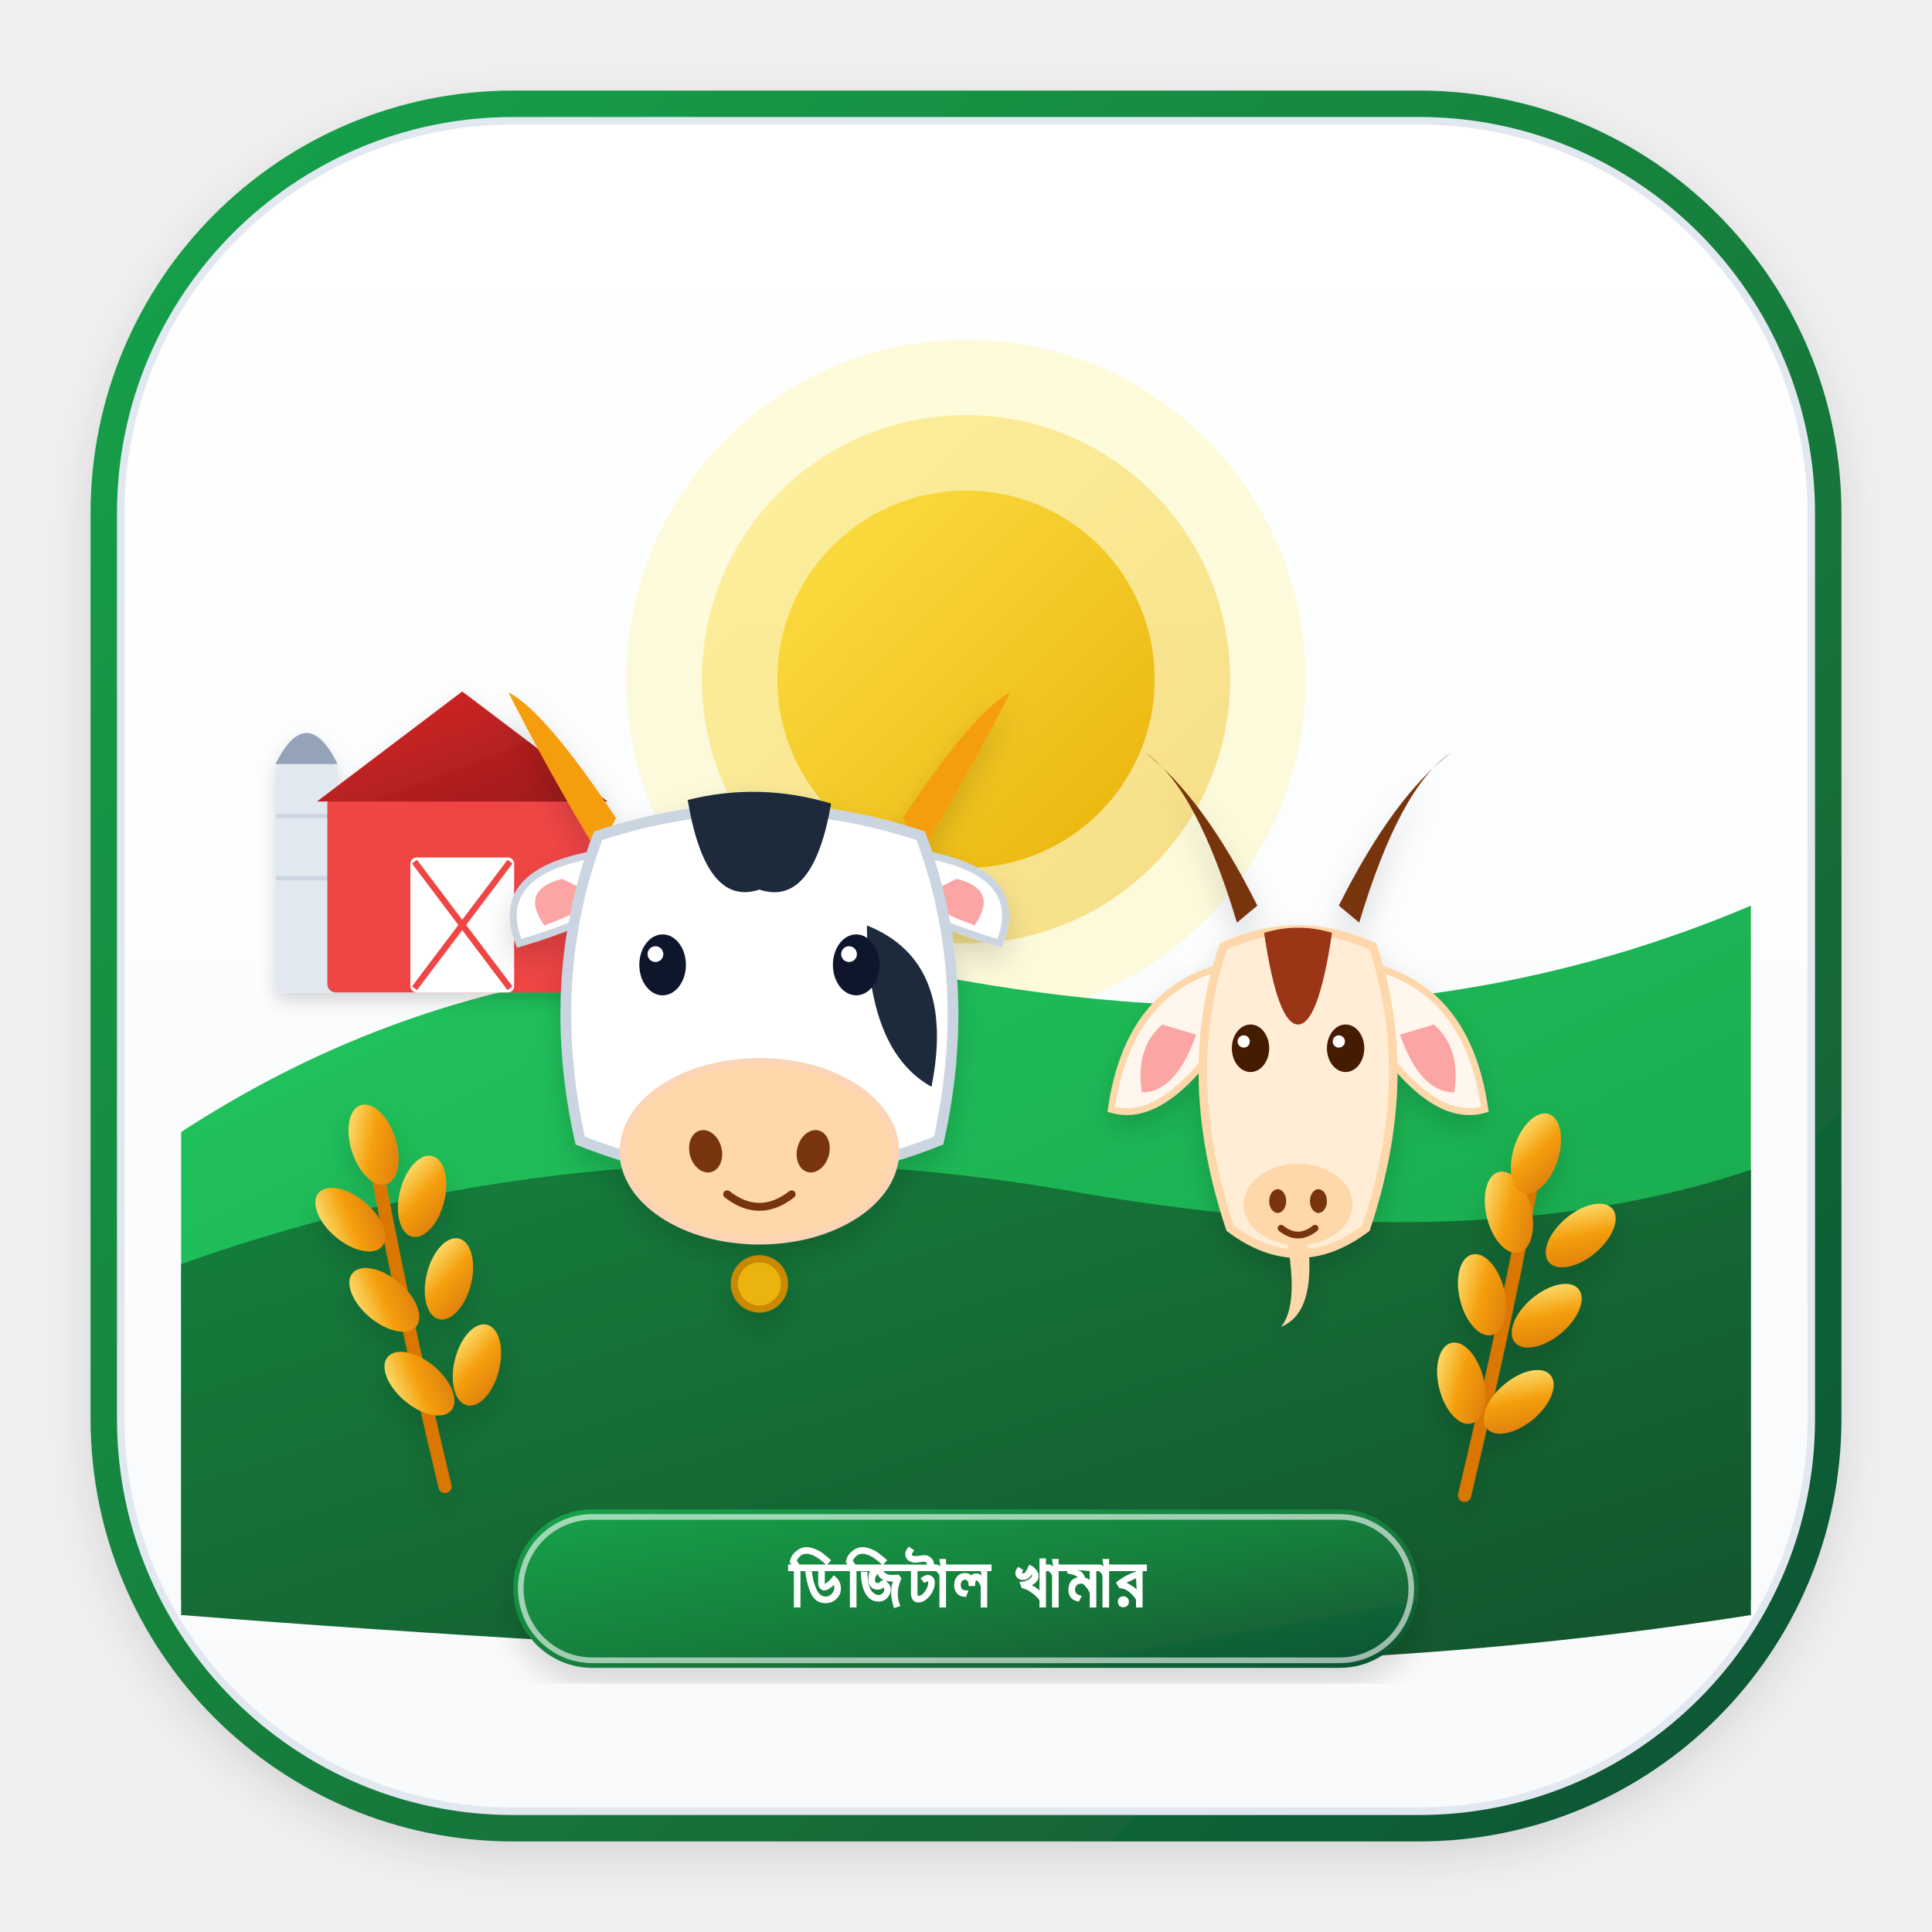
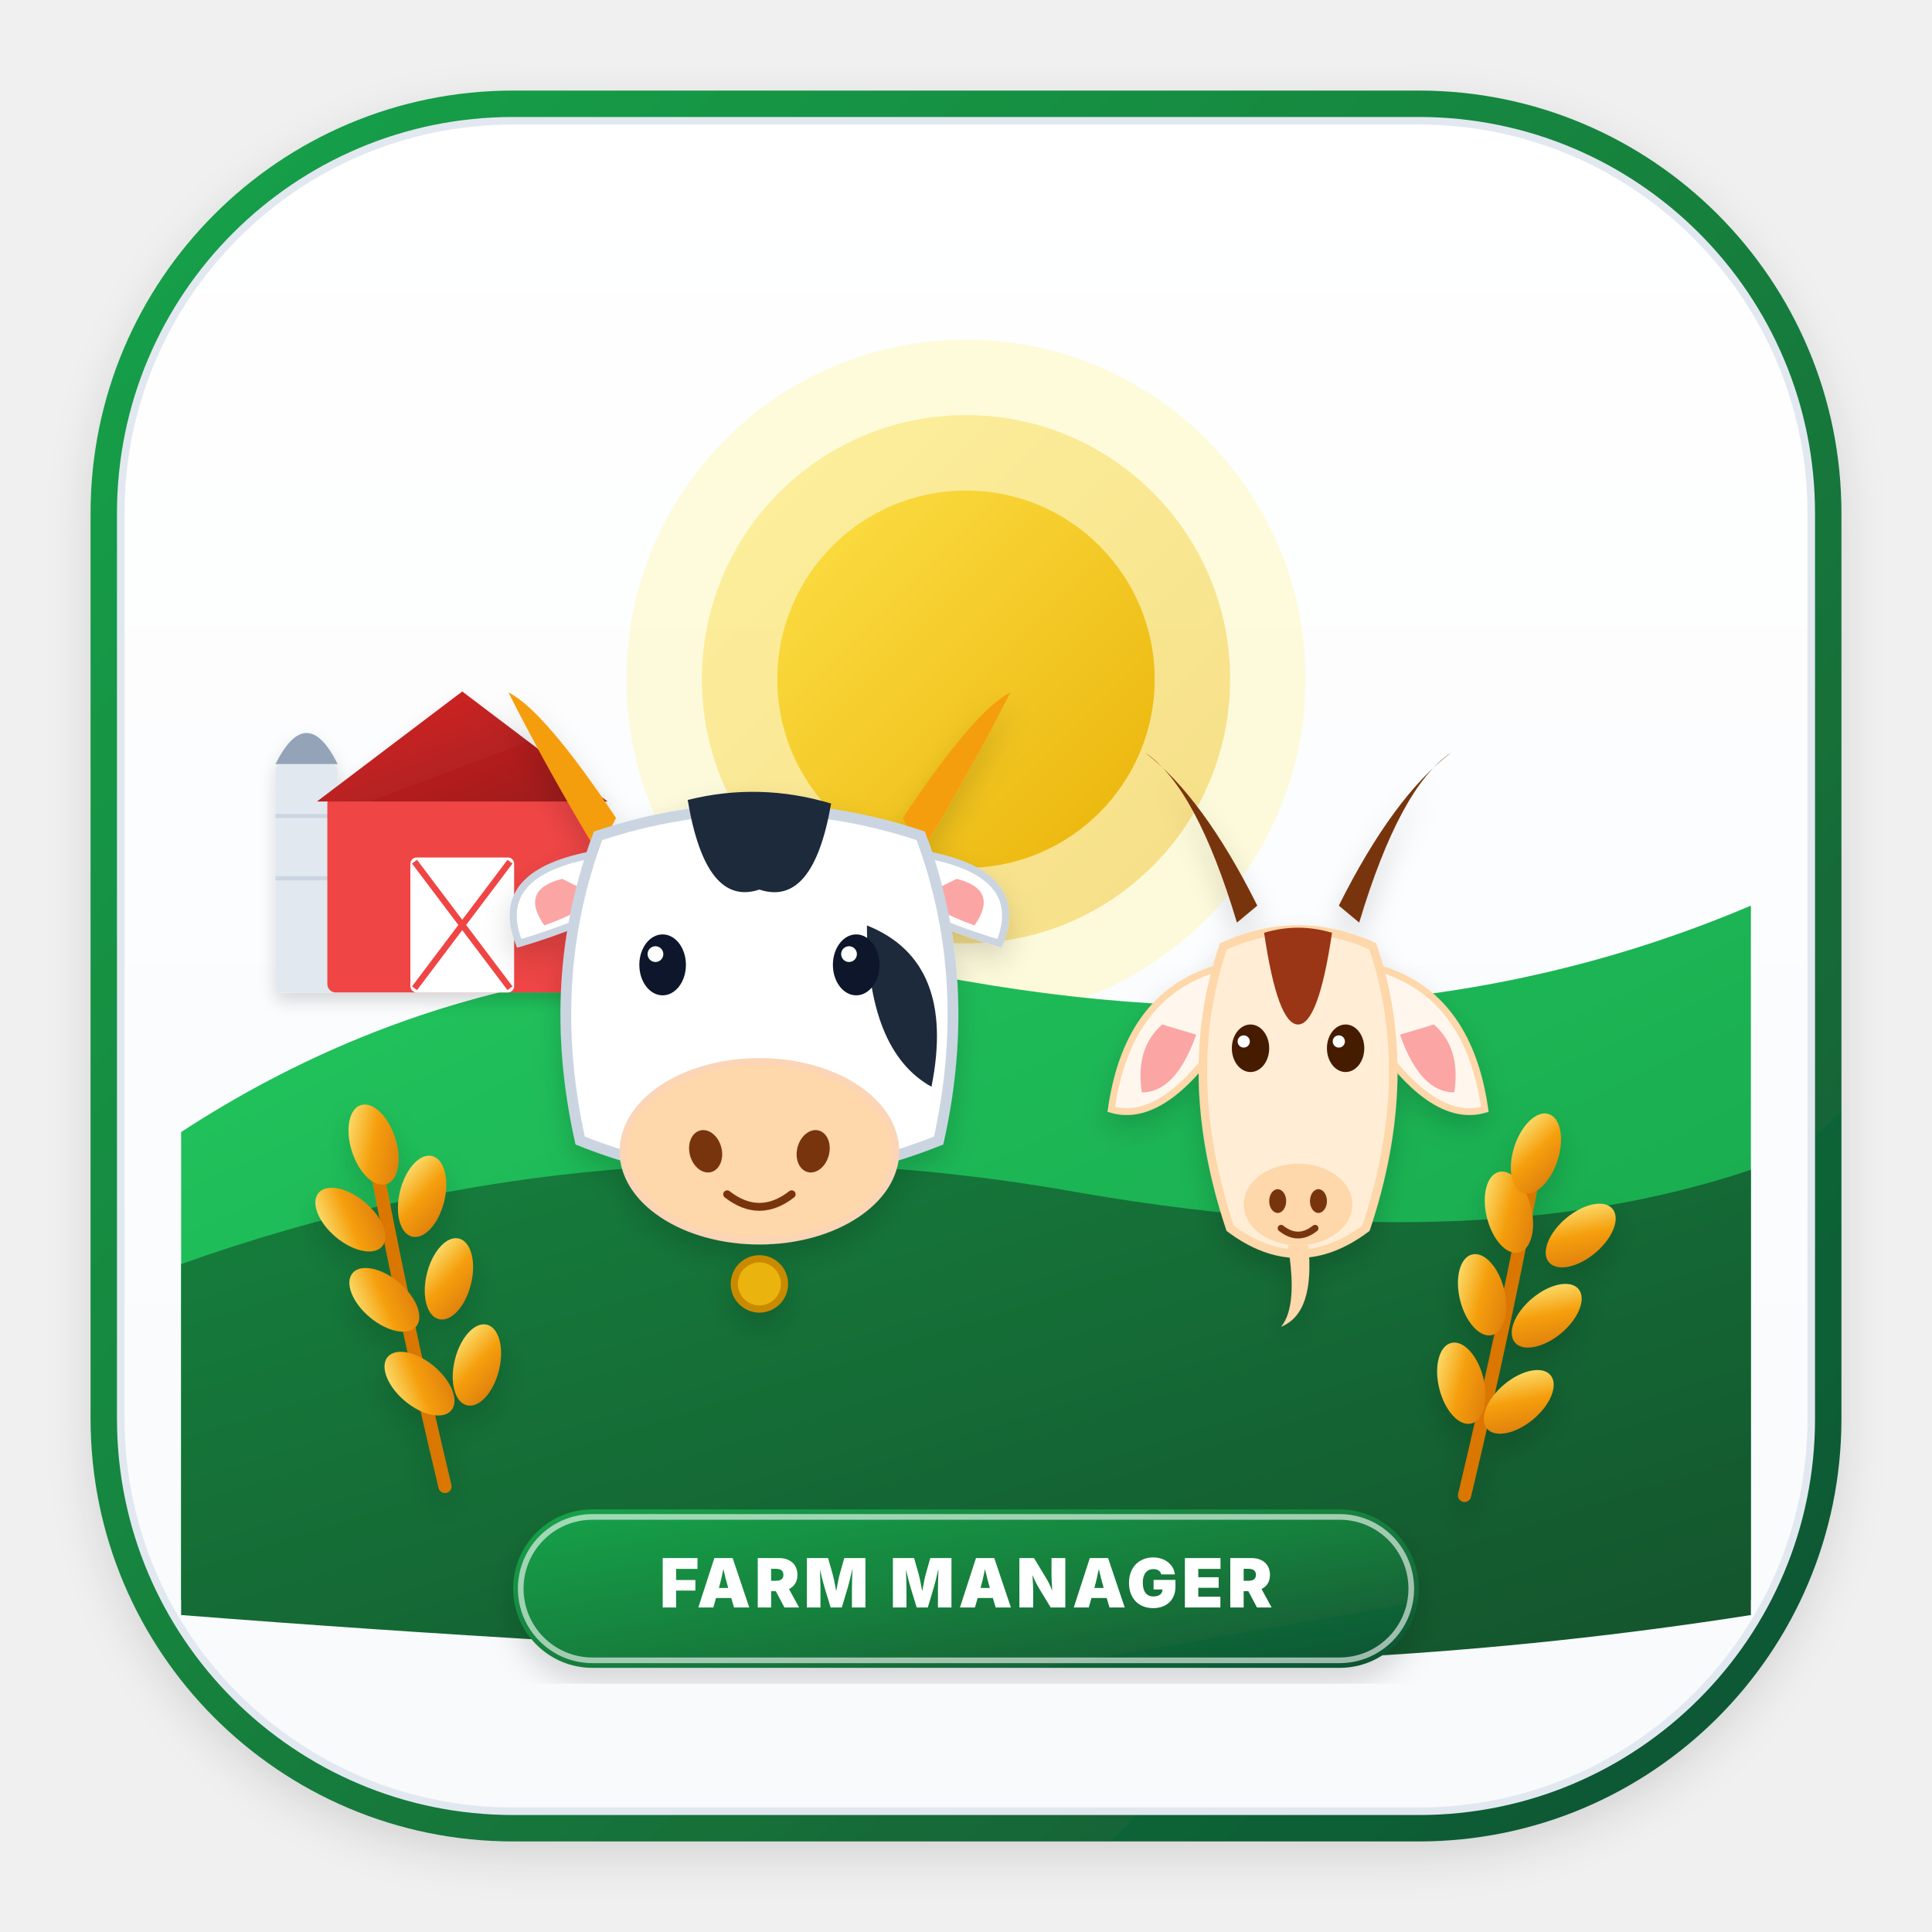
<svg xmlns="http://www.w3.org/2000/svg" width="512" height="512" viewBox="0 0 512 512">
  <defs>
    <linearGradient id="cardGrad" x1="0%" y1="0%" x2="0%" y2="100%">
      <stop offset="0%" stop-color="#ffffff" />
      <stop offset="100%" stop-color="#f8fafc" />
    </linearGradient>
    <linearGradient id="rimGrad" x1="0%" y1="0%" x2="100%" y2="100%">
      <stop offset="0%" stop-color="#16a34a" />
      <stop offset="50%" stop-color="#15803d" />
      <stop offset="100%" stop-color="#0f5132" />
    </linearGradient>
    <linearGradient id="sunGrad" x1="0%" y1="0%" x2="100%" y2="100%">
      <stop offset="0%" stop-color="#fde047" />
      <stop offset="100%" stop-color="#eab308" />
    </linearGradient>
    <linearGradient id="fieldGrad1" x1="0%" y1="0%" x2="100%" y2="100%">
      <stop offset="0%" stop-color="#22c55e" />
      <stop offset="100%" stop-color="#16a34a" />
    </linearGradient>
    <linearGradient id="fieldGrad2" x1="0%" y1="0%" x2="100%" y2="100%">
      <stop offset="0%" stop-color="#15803d" />
      <stop offset="100%" stop-color="#14532d" />
    </linearGradient>
    <linearGradient id="barnRoofGrad" x1="0%" y1="0%" x2="100%" y2="100%">
      <stop offset="0%" stop-color="#dc2626" />
      <stop offset="100%" stop-color="#991b1b" />
    </linearGradient>
    <linearGradient id="goldWheat" x1="0%" y1="0%" x2="100%" y2="100%">
      <stop offset="0%" stop-color="#fef08a" />
      <stop offset="50%" stop-color="#f59e0b" />
      <stop offset="100%" stop-color="#d97706" />
    </linearGradient>
    <filter id="badgeShadow" x="-20%" y="-20%" width="140%" height="140%">
      <feDropShadow dx="0" dy="12" stdDeviation="16" flood-color="#052e16" flood-opacity="0.30" />
      <feDropShadow dx="0" dy="4" stdDeviation="6" flood-color="#000000" flood-opacity="0.12" />
    </filter>
    <filter id="elementShadow" x="-10%" y="-10%" width="120%" height="120%">
      <feDropShadow dx="0" dy="4" stdDeviation="4" flood-color="#000000" flood-opacity="0.15" />
    </filter>
  </defs>
  <g filter="url(#badgeShadow)">
    <rect x="24" y="24" width="464" height="464" rx="112" fill="url(#rimGrad)" />
    <rect x="32" y="32" width="448" height="448" rx="104" fill="url(#cardGrad)" />
    <rect x="32" y="32" width="448" height="448" rx="104" fill="none" stroke="#e2e8f0" stroke-width="2" />
  </g>
  <g>
    <circle cx="256" cy="180" r="90" fill="#fef9c3" opacity="0.6" />
    <circle cx="256" cy="180" r="70" fill="url(#sunGrad)" opacity="0.4" />
    <circle cx="256" cy="180" r="50" fill="url(#sunGrad)" />
    <path d="M48 300 Q 140 240 256 260 Q 370 280 464 240 L 464 424 Q 362 444 256 440 Q 150 436 48 424 Z" fill="url(#fieldGrad1)" />
    <path d="M48 335 Q 160 295 280 315 Q 390 335 464 310 L 464 428 Q 362 444 256 440 Q 150 436 48 428 Z" fill="url(#fieldGrad2)" />
    <g filter="url(#elementShadow)" transform="translate(62, 175) scale(0.55)">
      <path d="M20 50 Q35 20 50 50 Z" fill="#94a3b8" />
      <rect x="20" y="50" width="30" height="110" rx="3" fill="#e2e8f0" />
      <line x1="20" y1="75" x2="50" y2="75" stroke="#cbd5e1" stroke-width="2" />
      <line x1="20" y1="105" x2="50" y2="105" stroke="#cbd5e1" stroke-width="2" />
      <rect x="45" y="65" width="130" height="95" rx="4" fill="#ef4444" />
      <polygon points="110,15 40,68 180,68" fill="url(#barnRoofGrad)" />
      <rect x="85" y="95" width="50" height="65" rx="3" fill="#ffffff" />
      <line x1="87" y1="97" x2="133" y2="158" stroke="#ef4444" stroke-width="3" />
      <line x1="133" y1="97" x2="87" y2="158" stroke="#ef4444" stroke-width="3" />
    </g>
    <g filter="url(#elementShadow)" transform="translate(130, 155) scale(0.95)">
      <path d="M35 65 Q 15 35 5 30 Q 15 50 30 75 Z" fill="#f59e0b" />
      <path d="M115 65 Q 135 35 145 30 Q 135 50 120 75 Z" fill="#f59e0b" />
      <path d="M30 75 Q 0 80 8 100 Q 25 95 40 87 Z" fill="#ffffff" stroke="#cbd5e1" stroke-width="2" />
      <path d="M20 82 Q 8 85 15 95 Q 26 91 30 87 Z" fill="#fca5a5" />
      <path d="M120 75 Q 150 80 142 100 Q 125 95 110 87 Z" fill="#ffffff" stroke="#cbd5e1" stroke-width="2" />
      <path d="M130 82 Q 142 85 135 95 Q 124 91 120 87 Z" fill="#fca5a5" />
      <path d="M30 70 Q 75 55 120 70 Q 135 110 125 155 Q 75 175 25 155 Q 15 110 30 70 Z" fill="#ffffff" stroke="#cbd5e1" stroke-width="3" />
      <path d="M55 60 Q 75 55 95 61 Q 90 90 75 85 Q 60 90 55 60 Z" fill="#1e293b" />
      <path d="M105 95 Q 130 105 123 140 Q 105 130 105 95 Z" fill="#1e293b" />
      <ellipse cx="48" cy="106" rx="6.5" ry="8.5" fill="#0f172a" />
      <circle cx="46" cy="103" r="2.2" fill="#ffffff" />
      <ellipse cx="102" cy="106" rx="6.5" ry="8.5" fill="#0f172a" />
      <circle cx="100" cy="103" r="2.2" fill="#ffffff" />
      <ellipse cx="75" cy="158" rx="38" ry="25" fill="#fed7aa" stroke="#fbd5b5" stroke-width="2" />
      <ellipse cx="60" cy="158" rx="4.5" ry="6" fill="#78350f" transform="rotate(-15 60 158)" />
      <ellipse cx="90" cy="158" rx="4.5" ry="6" fill="#78350f" transform="rotate(15 90 158)" />
      <path d="M66 170 Q 75 177 84 170" stroke="#78350f" stroke-width="2.2" fill="none" stroke-linecap="round" />
      <circle cx="75" cy="195" r="7" fill="#eab308" stroke="#ca8a04" stroke-width="2" />
    </g>
    <g filter="url(#elementShadow)" transform="translate(290, 195) scale(0.9)">
      <path d="M42 55 Q 30 15 15 5 Q 32 18 48 50 Z" fill="#78350f" />
      <path d="M78 55 Q 90 15 105 5 Q 88 18 72 50 Z" fill="#78350f" />
      <path d="M38 68 Q 10 75 5 110 Q 22 115 42 82 Z" fill="#fff7ed" stroke="#fed7aa" stroke-width="2" />
      <path d="M20 85 Q 12 92 14 105 Q 24 105 30 88 Z" fill="#fca5a5" />
      <path d="M82 68 Q 110 75 115 110 Q 98 115 78 82 Z" fill="#fff7ed" stroke="#fed7aa" stroke-width="2" />
      <path d="M100 85 Q 108 92 106 105 Q 96 105 90 88 Z" fill="#fca5a5" />
      <path d="M38 62 Q 60 52 82 62 Q 95 100 80 145 Q 60 160 40 145 Q 25 100 38 62 Z" fill="#ffedd5" stroke="#fed7aa" stroke-width="2.5" />
      <path d="M50 58 Q 60 55 70 58 Q 66 85 60 85 Q 54 85 50 58 Z" fill="#9a3412" />
      <ellipse cx="46" cy="92" rx="5.5" ry="7" fill="#451a03" />
      <circle cx="44" cy="90" r="1.8" fill="#ffffff" />
      <ellipse cx="74" cy="92" rx="5.5" ry="7" fill="#451a03" />
      <circle cx="72" cy="90" r="1.8" fill="#ffffff" />
      <ellipse cx="60" cy="138" rx="16" ry="12" fill="#fed7aa" />
      <ellipse cx="54" cy="137" rx="2.5" ry="3.5" fill="#78350f" />
      <ellipse cx="66" cy="137" rx="2.5" ry="3.5" fill="#78350f" />
      <path d="M55 145 Q 60 149 65 145" stroke="#78350f" stroke-width="2" fill="none" stroke-linecap="round" />
      <path d="M57 150 Q 60 168 55 174 Q 65 170 63 150 Z" fill="#fed7aa" />
    </g>
    <g filter="url(#elementShadow)">
      <g transform="translate(68, 305) rotate(-18)">
        <path d="M20 100 Q 24 50 30 5" stroke="#d97706" stroke-width="3.5" fill="none" stroke-linecap="round" />
        <ellipse cx="18" cy="25" rx="6" ry="11" transform="rotate(-32 18 25)" fill="url(#goldWheat)" />
        <ellipse cx="38" cy="25" rx="6" ry="11" transform="rotate(32 38 25)" fill="url(#goldWheat)" />
        <ellipse cx="20" cy="48" rx="6" ry="11" transform="rotate(-32 20 48)" fill="url(#goldWheat)" />
        <ellipse cx="38" cy="48" rx="6" ry="11" transform="rotate(32 38 48)" fill="url(#goldWheat)" />
        <ellipse cx="22" cy="72" rx="6" ry="11" transform="rotate(-32 22 72)" fill="url(#goldWheat)" />
        <ellipse cx="38" cy="72" rx="6" ry="11" transform="rotate(32 38 72)" fill="url(#goldWheat)" />
        <ellipse cx="30" cy="8" rx="6" ry="11" fill="url(#goldWheat)" />
      </g>
      <g transform="translate(400, 295) rotate(18)">
        <path d="M20 100 Q 16 50 10 5" stroke="#d97706" stroke-width="3.5" fill="none" stroke-linecap="round" />
        <ellipse cx="8" cy="25" rx="6" ry="11" transform="rotate(-32 8 25)" fill="url(#goldWheat)" />
        <ellipse cx="28" cy="25" rx="6" ry="11" transform="rotate(32 28 25)" fill="url(#goldWheat)" />
        <ellipse cx="8" cy="48" rx="6" ry="11" transform="rotate(-32 8 48)" fill="url(#goldWheat)" />
        <ellipse cx="26" cy="48" rx="6" ry="11" transform="rotate(32 26 48)" fill="url(#goldWheat)" />
        <ellipse cx="10" cy="72" rx="6" ry="11" transform="rotate(-32 10 72)" fill="url(#goldWheat)" />
        <ellipse cx="26" cy="72" rx="6" ry="11" transform="rotate(32 26 72)" fill="url(#goldWheat)" />
        <ellipse cx="10" cy="8" rx="6" ry="11" fill="url(#goldWheat)" />
      </g>
    </g>
    <g transform="translate(136, 400)">
      <rect x="0" y="0" width="240" height="42" rx="21" fill="url(#rimGrad)" filter="url(#elementShadow)" />
      <rect x="2" y="2" width="236" height="38" rx="19" fill="none" stroke="#ffffff" stroke-width="1.5" opacity="0.6" />
-       <text x="120" y="26" fill="#ffffff" font-family="system-ui, -apple-system, sans-serif" font-size="19" font-weight="900" text-anchor="middle" letter-spacing="1">ডিজিটাল খামার</text>
+       <text x="120" y="26" fill="#ffffff" font-family="system-ui, -apple-system, sans-serif" font-size="18" font-weight="900" text-anchor="middle" letter-spacing="1">FARM MANAGER</text>
    </g>
  </g>
</svg>
